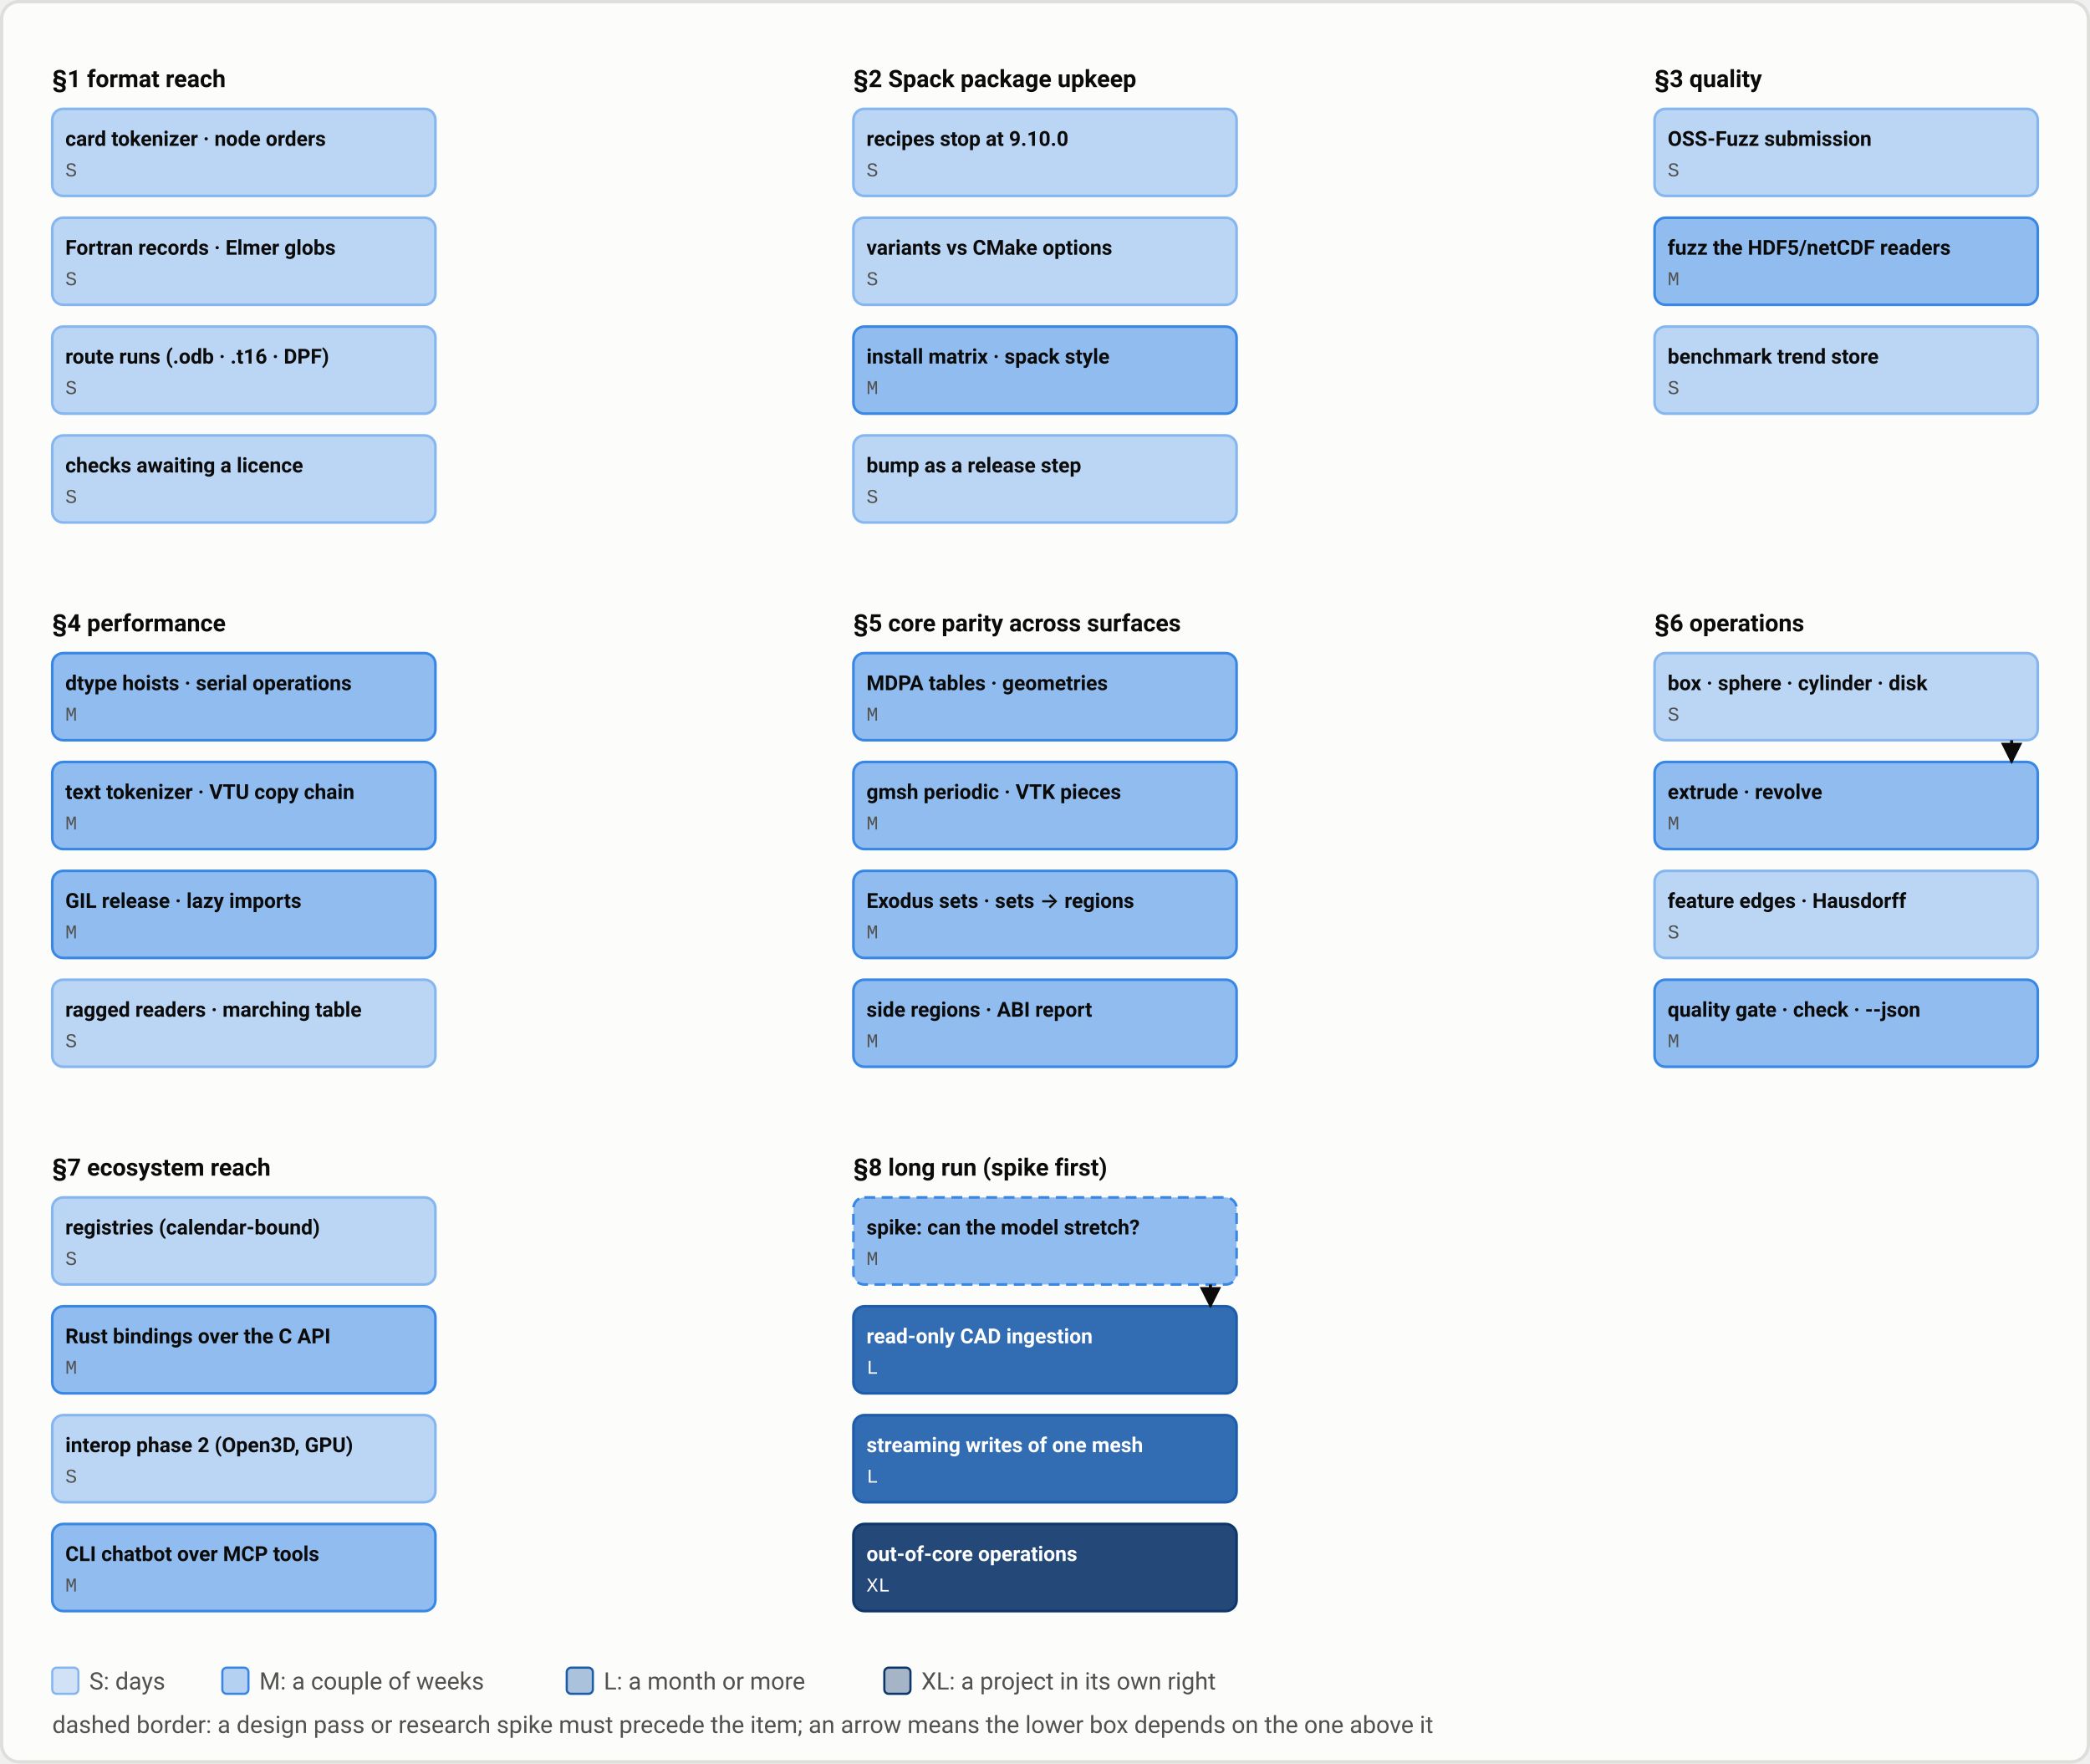
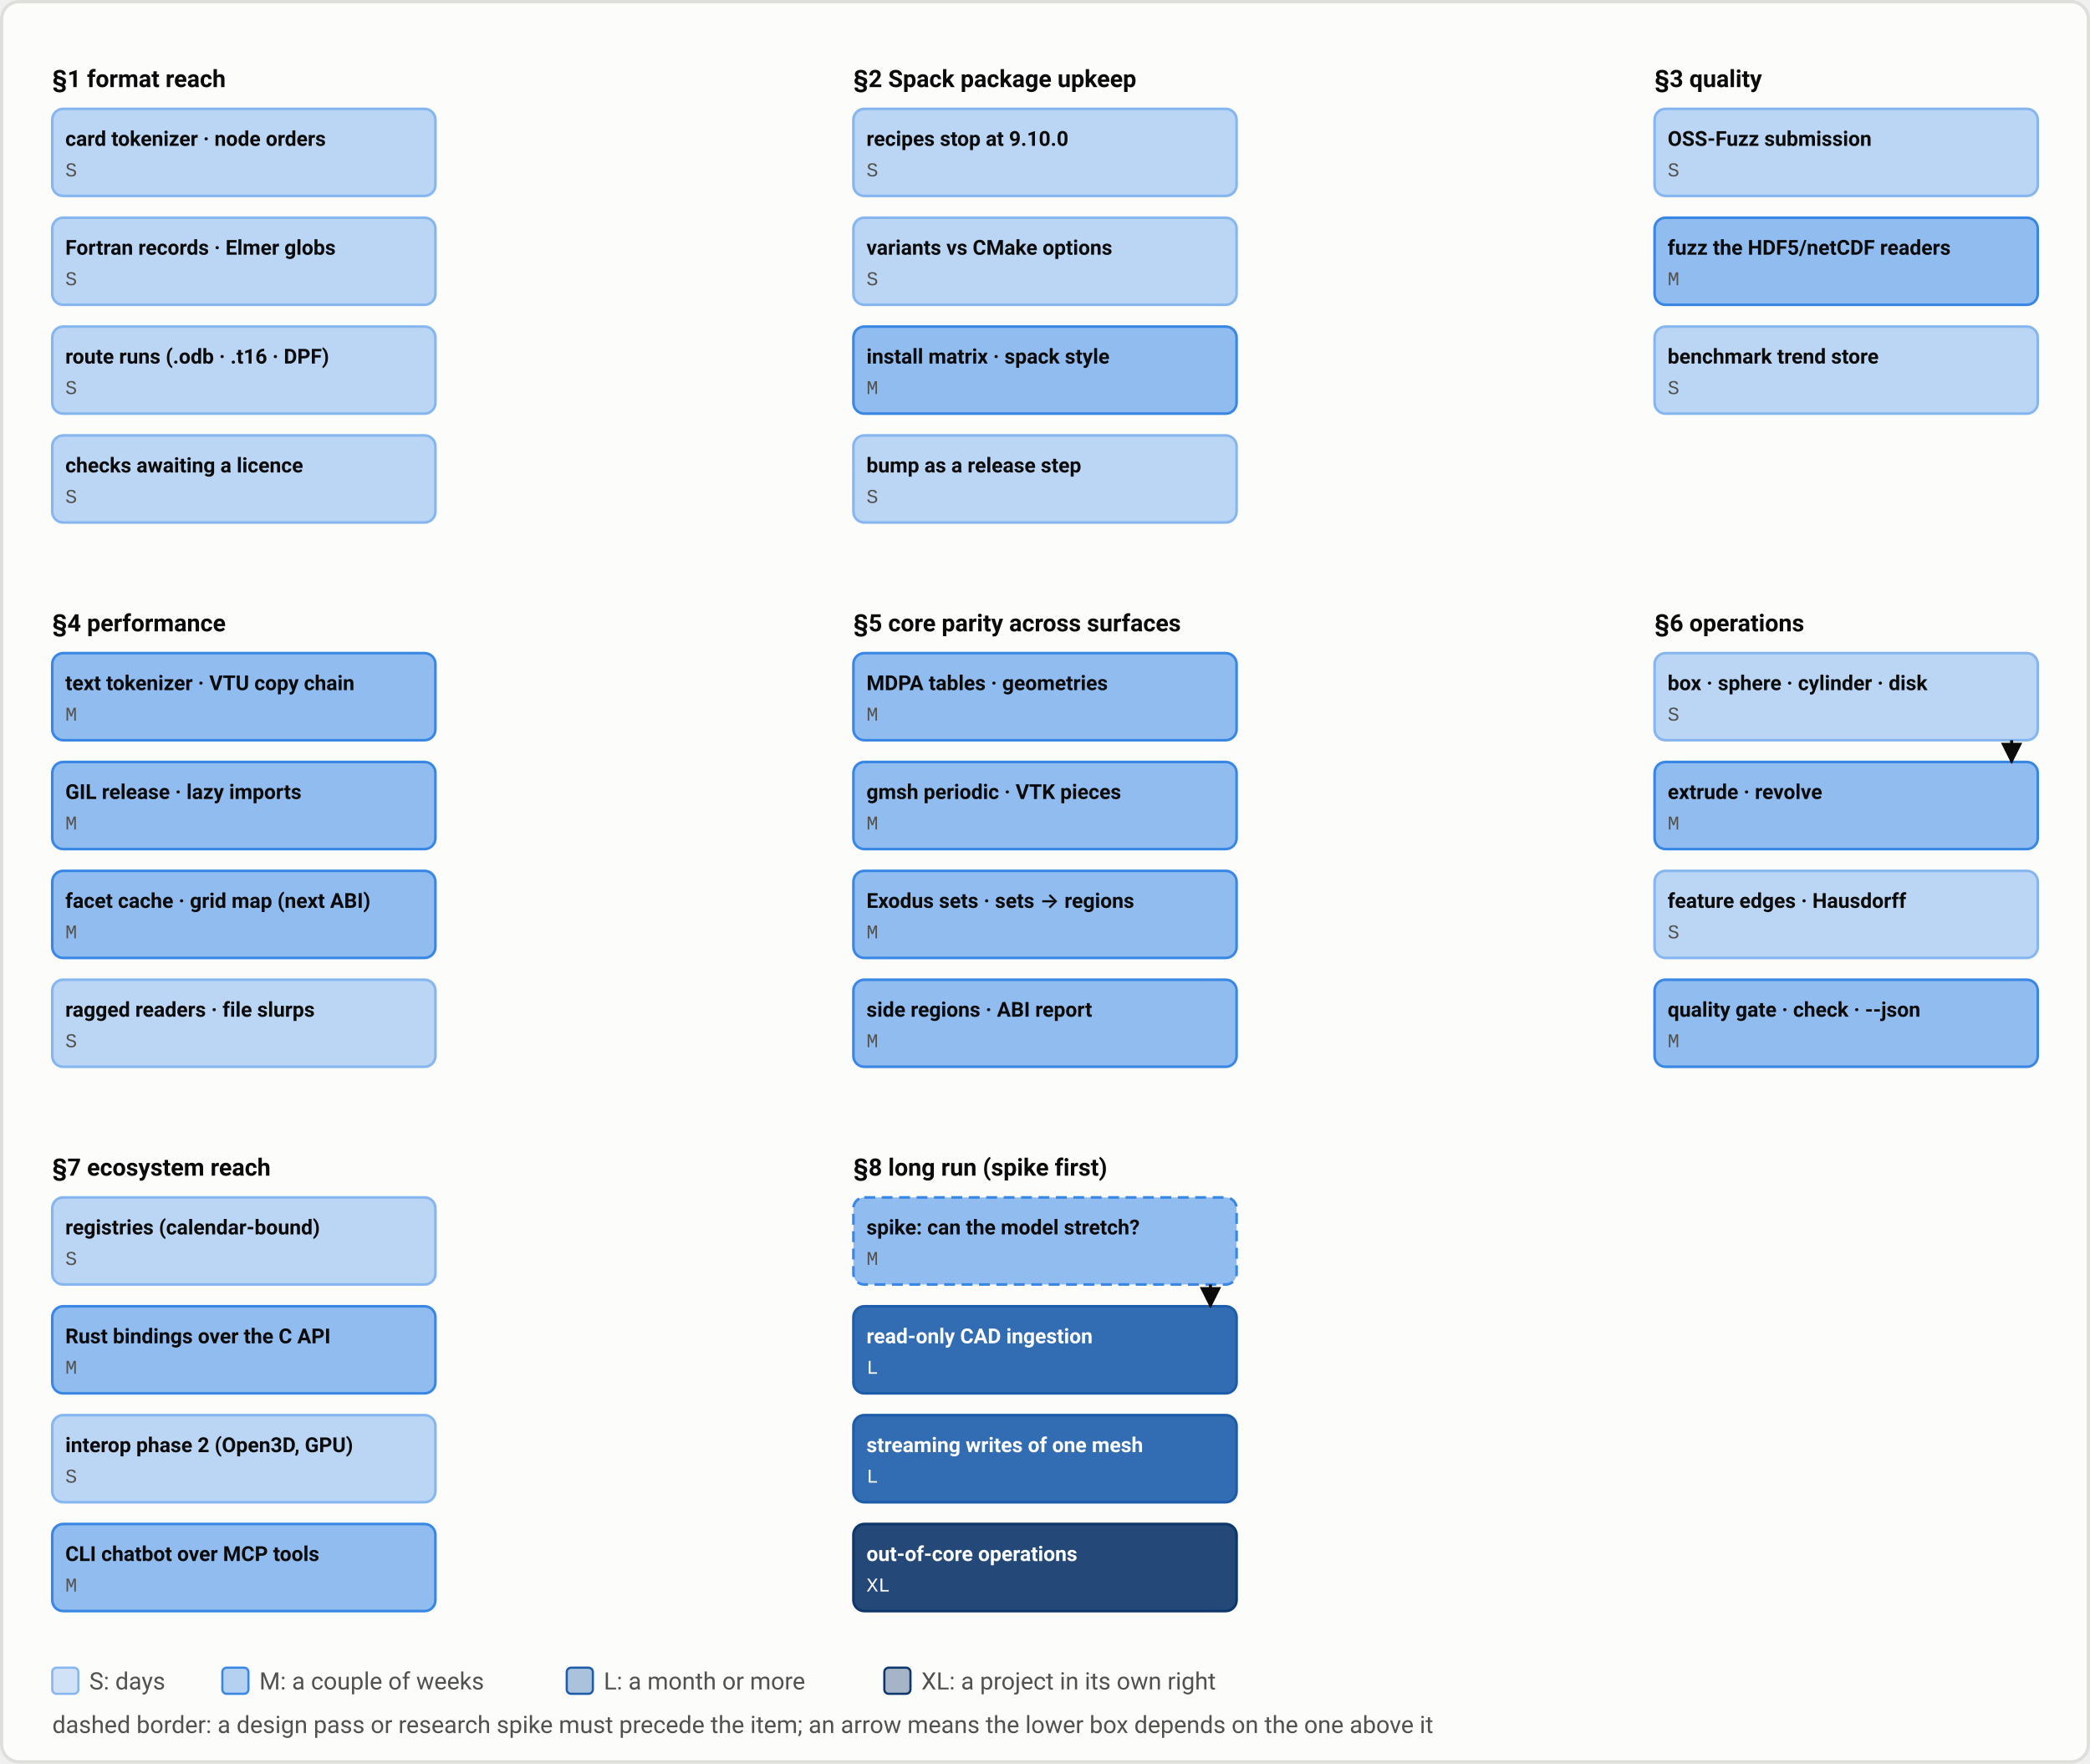
<svg xmlns="http://www.w3.org/2000/svg" viewBox="0 0 960 810" width="960" height="810" font-family="system-ui, -apple-system, 'Segoe UI', Roboto, sans-serif" role="img" aria-label="The roadmap at a glance: open items by section, in recommended order, shaded by effort">
  <defs>
    <marker id="arrow-0b0b0b" viewBox="0 0 10 10" refX="9" refY="5" markerWidth="7" markerHeight="7" orient="auto-start-reverse">
      <path d="M 0 0 L 10 5 L 0 10 z" fill="#0b0b0b" />
    </marker>
  </defs>
  <rect x="0.75" y="0.75" width="958.5" height="808.5" rx="8" fill="#fcfcfb" stroke="#dededa" stroke-width="1.5" />
  <text x="24" y="40" font-family="system-ui, -apple-system, 'Segoe UI', Roboto, sans-serif" font-size="11" font-weight="700" fill="#0b0b0b">§1 format reach</text>
  <rect x="24" y="50" width="176" height="40" rx="5" fill="#86b6ef" fill-opacity="0.55" stroke="#86b6ef" stroke-width="1.2" />
  <text x="30" y="67" font-family="system-ui, -apple-system, 'Segoe UI', Roboto, sans-serif" font-size="9.5" font-weight="600" fill="#0b0b0b">card tokenizer · node orders</text>
  <text x="30" y="81" font-family="ui-monospace, SFMono-Regular, Menlo, Consolas, 'Liberation Mono', monospace" font-size="9" fill="#52514e">S</text>
  <rect x="24" y="100" width="176" height="40" rx="5" fill="#86b6ef" fill-opacity="0.55" stroke="#86b6ef" stroke-width="1.2" />
  <text x="30" y="117" font-family="system-ui, -apple-system, 'Segoe UI', Roboto, sans-serif" font-size="9.5" font-weight="600" fill="#0b0b0b">Fortran records · Elmer globs</text>
  <text x="30" y="131" font-family="ui-monospace, SFMono-Regular, Menlo, Consolas, 'Liberation Mono', monospace" font-size="9" fill="#52514e">S</text>
  <rect x="24" y="150" width="176" height="40" rx="5" fill="#86b6ef" fill-opacity="0.55" stroke="#86b6ef" stroke-width="1.2" />
  <text x="30" y="167" font-family="system-ui, -apple-system, 'Segoe UI', Roboto, sans-serif" font-size="9.5" font-weight="600" fill="#0b0b0b">route runs (.odb · .t16 · DPF)</text>
  <text x="30" y="181" font-family="ui-monospace, SFMono-Regular, Menlo, Consolas, 'Liberation Mono', monospace" font-size="9" fill="#52514e">S</text>
  <rect x="24" y="200" width="176" height="40" rx="5" fill="#86b6ef" fill-opacity="0.55" stroke="#86b6ef" stroke-width="1.2" />
  <text x="30" y="217" font-family="system-ui, -apple-system, 'Segoe UI', Roboto, sans-serif" font-size="9.5" font-weight="600" fill="#0b0b0b">checks awaiting a licence</text>
  <text x="30" y="231" font-family="ui-monospace, SFMono-Regular, Menlo, Consolas, 'Liberation Mono', monospace" font-size="9" fill="#52514e">S</text>
  <text x="392" y="40" font-family="system-ui, -apple-system, 'Segoe UI', Roboto, sans-serif" font-size="11" font-weight="700" fill="#0b0b0b">§2 Spack package upkeep</text>
  <rect x="392" y="50" width="176" height="40" rx="5" fill="#86b6ef" fill-opacity="0.55" stroke="#86b6ef" stroke-width="1.2" />
  <text x="398" y="67" font-family="system-ui, -apple-system, 'Segoe UI', Roboto, sans-serif" font-size="9.5" font-weight="600" fill="#0b0b0b">recipes stop at 9.10.0</text>
  <text x="398" y="81" font-family="ui-monospace, SFMono-Regular, Menlo, Consolas, 'Liberation Mono', monospace" font-size="9" fill="#52514e">S</text>
  <rect x="392" y="100" width="176" height="40" rx="5" fill="#86b6ef" fill-opacity="0.55" stroke="#86b6ef" stroke-width="1.2" />
  <text x="398" y="117" font-family="system-ui, -apple-system, 'Segoe UI', Roboto, sans-serif" font-size="9.5" font-weight="600" fill="#0b0b0b">variants vs CMake options</text>
  <text x="398" y="131" font-family="ui-monospace, SFMono-Regular, Menlo, Consolas, 'Liberation Mono', monospace" font-size="9" fill="#52514e">S</text>
  <rect x="392" y="150" width="176" height="40" rx="5" fill="#3987e5" fill-opacity="0.55" stroke="#3987e5" stroke-width="1.2" />
  <text x="398" y="167" font-family="system-ui, -apple-system, 'Segoe UI', Roboto, sans-serif" font-size="9.5" font-weight="600" fill="#0b0b0b">install matrix · spack style</text>
  <text x="398" y="181" font-family="ui-monospace, SFMono-Regular, Menlo, Consolas, 'Liberation Mono', monospace" font-size="9" fill="#52514e">M</text>
  <rect x="392" y="200" width="176" height="40" rx="5" fill="#86b6ef" fill-opacity="0.55" stroke="#86b6ef" stroke-width="1.2" />
  <text x="398" y="217" font-family="system-ui, -apple-system, 'Segoe UI', Roboto, sans-serif" font-size="9.5" font-weight="600" fill="#0b0b0b">bump as a release step</text>
  <text x="398" y="231" font-family="ui-monospace, SFMono-Regular, Menlo, Consolas, 'Liberation Mono', monospace" font-size="9" fill="#52514e">S</text>
  <text x="760" y="40" font-family="system-ui, -apple-system, 'Segoe UI', Roboto, sans-serif" font-size="11" font-weight="700" fill="#0b0b0b">§3 quality</text>
  <rect x="760" y="50" width="176" height="40" rx="5" fill="#86b6ef" fill-opacity="0.55" stroke="#86b6ef" stroke-width="1.2" />
  <text x="766" y="67" font-family="system-ui, -apple-system, 'Segoe UI', Roboto, sans-serif" font-size="9.5" font-weight="600" fill="#0b0b0b">OSS-Fuzz submission</text>
  <text x="766" y="81" font-family="ui-monospace, SFMono-Regular, Menlo, Consolas, 'Liberation Mono', monospace" font-size="9" fill="#52514e">S</text>
  <rect x="760" y="100" width="176" height="40" rx="5" fill="#3987e5" fill-opacity="0.55" stroke="#3987e5" stroke-width="1.2" />
  <text x="766" y="117" font-family="system-ui, -apple-system, 'Segoe UI', Roboto, sans-serif" font-size="9.5" font-weight="600" fill="#0b0b0b">fuzz the HDF5/netCDF readers</text>
  <text x="766" y="131" font-family="ui-monospace, SFMono-Regular, Menlo, Consolas, 'Liberation Mono', monospace" font-size="9" fill="#52514e">M</text>
  <rect x="760" y="150" width="176" height="40" rx="5" fill="#86b6ef" fill-opacity="0.55" stroke="#86b6ef" stroke-width="1.2" />
  <text x="766" y="167" font-family="system-ui, -apple-system, 'Segoe UI', Roboto, sans-serif" font-size="9.5" font-weight="600" fill="#0b0b0b">benchmark trend store</text>
  <text x="766" y="181" font-family="ui-monospace, SFMono-Regular, Menlo, Consolas, 'Liberation Mono', monospace" font-size="9" fill="#52514e">S</text>
  <text x="24" y="290" font-family="system-ui, -apple-system, 'Segoe UI', Roboto, sans-serif" font-size="11" font-weight="700" fill="#0b0b0b">§4 performance</text>
  <rect x="24" y="300" width="176" height="40" rx="5" fill="#3987e5" fill-opacity="0.55" stroke="#3987e5" stroke-width="1.2" />
-   <text x="30" y="317" font-family="system-ui, -apple-system, 'Segoe UI', Roboto, sans-serif" font-size="9.5" font-weight="600" fill="#0b0b0b">dtype hoists · serial operations</text>
+   <text x="30" y="317" font-family="system-ui, -apple-system, 'Segoe UI', Roboto, sans-serif" font-size="9.5" font-weight="600" fill="#0b0b0b">text tokenizer · VTU copy chain</text>
  <text x="30" y="331" font-family="ui-monospace, SFMono-Regular, Menlo, Consolas, 'Liberation Mono', monospace" font-size="9" fill="#52514e">M</text>
  <rect x="24" y="350" width="176" height="40" rx="5" fill="#3987e5" fill-opacity="0.55" stroke="#3987e5" stroke-width="1.2" />
-   <text x="30" y="367" font-family="system-ui, -apple-system, 'Segoe UI', Roboto, sans-serif" font-size="9.5" font-weight="600" fill="#0b0b0b">text tokenizer · VTU copy chain</text>
+   <text x="30" y="367" font-family="system-ui, -apple-system, 'Segoe UI', Roboto, sans-serif" font-size="9.5" font-weight="600" fill="#0b0b0b">GIL release · lazy imports</text>
  <text x="30" y="381" font-family="ui-monospace, SFMono-Regular, Menlo, Consolas, 'Liberation Mono', monospace" font-size="9" fill="#52514e">M</text>
  <rect x="24" y="400" width="176" height="40" rx="5" fill="#3987e5" fill-opacity="0.55" stroke="#3987e5" stroke-width="1.2" />
-   <text x="30" y="417" font-family="system-ui, -apple-system, 'Segoe UI', Roboto, sans-serif" font-size="9.5" font-weight="600" fill="#0b0b0b">GIL release · lazy imports</text>
+   <text x="30" y="417" font-family="system-ui, -apple-system, 'Segoe UI', Roboto, sans-serif" font-size="9.5" font-weight="600" fill="#0b0b0b">facet cache · grid map (next ABI)</text>
  <text x="30" y="431" font-family="ui-monospace, SFMono-Regular, Menlo, Consolas, 'Liberation Mono', monospace" font-size="9" fill="#52514e">M</text>
  <rect x="24" y="450" width="176" height="40" rx="5" fill="#86b6ef" fill-opacity="0.55" stroke="#86b6ef" stroke-width="1.2" />
-   <text x="30" y="467" font-family="system-ui, -apple-system, 'Segoe UI', Roboto, sans-serif" font-size="9.5" font-weight="600" fill="#0b0b0b">ragged readers · marching table</text>
+   <text x="30" y="467" font-family="system-ui, -apple-system, 'Segoe UI', Roboto, sans-serif" font-size="9.5" font-weight="600" fill="#0b0b0b">ragged readers · file slurps</text>
  <text x="30" y="481" font-family="ui-monospace, SFMono-Regular, Menlo, Consolas, 'Liberation Mono', monospace" font-size="9" fill="#52514e">S</text>
  <text x="392" y="290" font-family="system-ui, -apple-system, 'Segoe UI', Roboto, sans-serif" font-size="11" font-weight="700" fill="#0b0b0b">§5 core parity across surfaces</text>
  <rect x="392" y="300" width="176" height="40" rx="5" fill="#3987e5" fill-opacity="0.55" stroke="#3987e5" stroke-width="1.2" />
  <text x="398" y="317" font-family="system-ui, -apple-system, 'Segoe UI', Roboto, sans-serif" font-size="9.5" font-weight="600" fill="#0b0b0b">MDPA tables · geometries</text>
  <text x="398" y="331" font-family="ui-monospace, SFMono-Regular, Menlo, Consolas, 'Liberation Mono', monospace" font-size="9" fill="#52514e">M</text>
  <rect x="392" y="350" width="176" height="40" rx="5" fill="#3987e5" fill-opacity="0.55" stroke="#3987e5" stroke-width="1.2" />
  <text x="398" y="367" font-family="system-ui, -apple-system, 'Segoe UI', Roboto, sans-serif" font-size="9.5" font-weight="600" fill="#0b0b0b">gmsh periodic · VTK pieces</text>
  <text x="398" y="381" font-family="ui-monospace, SFMono-Regular, Menlo, Consolas, 'Liberation Mono', monospace" font-size="9" fill="#52514e">M</text>
  <rect x="392" y="400" width="176" height="40" rx="5" fill="#3987e5" fill-opacity="0.55" stroke="#3987e5" stroke-width="1.2" />
  <text x="398" y="417" font-family="system-ui, -apple-system, 'Segoe UI', Roboto, sans-serif" font-size="9.5" font-weight="600" fill="#0b0b0b">Exodus sets · sets → regions</text>
  <text x="398" y="431" font-family="ui-monospace, SFMono-Regular, Menlo, Consolas, 'Liberation Mono', monospace" font-size="9" fill="#52514e">M</text>
  <rect x="392" y="450" width="176" height="40" rx="5" fill="#3987e5" fill-opacity="0.55" stroke="#3987e5" stroke-width="1.2" />
  <text x="398" y="467" font-family="system-ui, -apple-system, 'Segoe UI', Roboto, sans-serif" font-size="9.5" font-weight="600" fill="#0b0b0b">side regions · ABI report</text>
  <text x="398" y="481" font-family="ui-monospace, SFMono-Regular, Menlo, Consolas, 'Liberation Mono', monospace" font-size="9" fill="#52514e">M</text>
  <text x="760" y="290" font-family="system-ui, -apple-system, 'Segoe UI', Roboto, sans-serif" font-size="11" font-weight="700" fill="#0b0b0b">§6 operations</text>
  <rect x="760" y="300" width="176" height="40" rx="5" fill="#86b6ef" fill-opacity="0.55" stroke="#86b6ef" stroke-width="1.2" />
  <text x="766" y="317" font-family="system-ui, -apple-system, 'Segoe UI', Roboto, sans-serif" font-size="9.5" font-weight="600" fill="#0b0b0b">box · sphere · cylinder · disk</text>
  <text x="766" y="331" font-family="ui-monospace, SFMono-Regular, Menlo, Consolas, 'Liberation Mono', monospace" font-size="9" fill="#52514e">S</text>
  <rect x="760" y="350" width="176" height="40" rx="5" fill="#3987e5" fill-opacity="0.55" stroke="#3987e5" stroke-width="1.2" />
  <text x="766" y="367" font-family="system-ui, -apple-system, 'Segoe UI', Roboto, sans-serif" font-size="9.5" font-weight="600" fill="#0b0b0b">extrude · revolve</text>
  <text x="766" y="381" font-family="ui-monospace, SFMono-Regular, Menlo, Consolas, 'Liberation Mono', monospace" font-size="9" fill="#52514e">M</text>
  <rect x="760" y="400" width="176" height="40" rx="5" fill="#86b6ef" fill-opacity="0.55" stroke="#86b6ef" stroke-width="1.2" />
  <text x="766" y="417" font-family="system-ui, -apple-system, 'Segoe UI', Roboto, sans-serif" font-size="9.5" font-weight="600" fill="#0b0b0b">feature edges · Hausdorff</text>
  <text x="766" y="431" font-family="ui-monospace, SFMono-Regular, Menlo, Consolas, 'Liberation Mono', monospace" font-size="9" fill="#52514e">S</text>
  <rect x="760" y="450" width="176" height="40" rx="5" fill="#3987e5" fill-opacity="0.55" stroke="#3987e5" stroke-width="1.2" />
  <text x="766" y="467" font-family="system-ui, -apple-system, 'Segoe UI', Roboto, sans-serif" font-size="9.5" font-weight="600" fill="#0b0b0b">quality gate · check · --json</text>
  <text x="766" y="481" font-family="ui-monospace, SFMono-Regular, Menlo, Consolas, 'Liberation Mono', monospace" font-size="9" fill="#52514e">M</text>
  <line x1="924" y1="340" x2="924" y2="350" stroke="#0b0b0b" stroke-width="1.4" marker-end="url(#arrow-0b0b0b)" />
  <text x="24" y="540" font-family="system-ui, -apple-system, 'Segoe UI', Roboto, sans-serif" font-size="11" font-weight="700" fill="#0b0b0b">§7 ecosystem reach</text>
  <rect x="24" y="550" width="176" height="40" rx="5" fill="#86b6ef" fill-opacity="0.55" stroke="#86b6ef" stroke-width="1.2" />
  <text x="30" y="567" font-family="system-ui, -apple-system, 'Segoe UI', Roboto, sans-serif" font-size="9.5" font-weight="600" fill="#0b0b0b">registries (calendar-bound)</text>
  <text x="30" y="581" font-family="ui-monospace, SFMono-Regular, Menlo, Consolas, 'Liberation Mono', monospace" font-size="9" fill="#52514e">S</text>
  <rect x="24" y="600" width="176" height="40" rx="5" fill="#3987e5" fill-opacity="0.55" stroke="#3987e5" stroke-width="1.2" />
  <text x="30" y="617" font-family="system-ui, -apple-system, 'Segoe UI', Roboto, sans-serif" font-size="9.5" font-weight="600" fill="#0b0b0b">Rust bindings over the C API</text>
  <text x="30" y="631" font-family="ui-monospace, SFMono-Regular, Menlo, Consolas, 'Liberation Mono', monospace" font-size="9" fill="#52514e">M</text>
  <rect x="24" y="650" width="176" height="40" rx="5" fill="#86b6ef" fill-opacity="0.55" stroke="#86b6ef" stroke-width="1.2" />
  <text x="30" y="667" font-family="system-ui, -apple-system, 'Segoe UI', Roboto, sans-serif" font-size="9.5" font-weight="600" fill="#0b0b0b">interop phase 2 (Open3D, GPU)</text>
  <text x="30" y="681" font-family="ui-monospace, SFMono-Regular, Menlo, Consolas, 'Liberation Mono', monospace" font-size="9" fill="#52514e">S</text>
  <rect x="24" y="700" width="176" height="40" rx="5" fill="#3987e5" fill-opacity="0.55" stroke="#3987e5" stroke-width="1.2" />
  <text x="30" y="717" font-family="system-ui, -apple-system, 'Segoe UI', Roboto, sans-serif" font-size="9.5" font-weight="600" fill="#0b0b0b">CLI chatbot over MCP tools</text>
  <text x="30" y="731" font-family="ui-monospace, SFMono-Regular, Menlo, Consolas, 'Liberation Mono', monospace" font-size="9" fill="#52514e">M</text>
  <text x="392" y="540" font-family="system-ui, -apple-system, 'Segoe UI', Roboto, sans-serif" font-size="11" font-weight="700" fill="#0b0b0b">§8 long run (spike first)</text>
  <rect x="392" y="550" width="176" height="40" rx="5" fill="#3987e5" fill-opacity="0.55" stroke="#3987e5" stroke-width="1.2" stroke-dasharray="5 3" />
  <text x="398" y="567" font-family="system-ui, -apple-system, 'Segoe UI', Roboto, sans-serif" font-size="9.5" font-weight="600" fill="#0b0b0b">spike: can the model stretch?</text>
  <text x="398" y="581" font-family="ui-monospace, SFMono-Regular, Menlo, Consolas, 'Liberation Mono', monospace" font-size="9" fill="#52514e">M</text>
  <rect x="392" y="600" width="176" height="40" rx="5" fill="#1c5cab" fill-opacity="0.9" stroke="#1c5cab" stroke-width="1.2" />
  <text x="398" y="617" font-family="system-ui, -apple-system, 'Segoe UI', Roboto, sans-serif" font-size="9.5" font-weight="600" fill="#ffffff">read-only CAD ingestion</text>
  <text x="398" y="631" font-family="ui-monospace, SFMono-Regular, Menlo, Consolas, 'Liberation Mono', monospace" font-size="9" fill="#ffffff">L</text>
  <rect x="392" y="650" width="176" height="40" rx="5" fill="#1c5cab" fill-opacity="0.9" stroke="#1c5cab" stroke-width="1.2" />
  <text x="398" y="667" font-family="system-ui, -apple-system, 'Segoe UI', Roboto, sans-serif" font-size="9.5" font-weight="600" fill="#ffffff">streaming writes of one mesh</text>
  <text x="398" y="681" font-family="ui-monospace, SFMono-Regular, Menlo, Consolas, 'Liberation Mono', monospace" font-size="9" fill="#ffffff">L</text>
  <rect x="392" y="700" width="176" height="40" rx="5" fill="#0d366b" fill-opacity="0.9" stroke="#0d366b" stroke-width="1.2" />
  <text x="398" y="717" font-family="system-ui, -apple-system, 'Segoe UI', Roboto, sans-serif" font-size="9.5" font-weight="600" fill="#ffffff">out-of-core operations</text>
  <text x="398" y="731" font-family="ui-monospace, SFMono-Regular, Menlo, Consolas, 'Liberation Mono', monospace" font-size="9" fill="#ffffff">XL</text>
  <line x1="556" y1="590" x2="556" y2="600" stroke="#0b0b0b" stroke-width="1.4" marker-end="url(#arrow-0b0b0b)" />
  <rect x="24" y="766" width="12" height="12" rx="2" fill="#86b6ef" fill-opacity="0.36" stroke="#86b6ef" stroke-width="1" />
  <text x="41" y="776" font-family="system-ui, -apple-system, 'Segoe UI', Roboto, sans-serif" font-size="11" fill="#52514e">S: days</text>
  <rect x="102.12" y="766" width="12" height="12" rx="2" fill="#3987e5" fill-opacity="0.36" stroke="#3987e5" stroke-width="1" />
  <text x="119.12" y="776" font-family="system-ui, -apple-system, 'Segoe UI', Roboto, sans-serif" font-size="11" fill="#52514e">M: a couple of weeks</text>
  <rect x="260.32" y="766" width="12" height="12" rx="2" fill="#1c5cab" fill-opacity="0.36" stroke="#1c5cab" stroke-width="1" />
  <text x="277.32" y="776" font-family="system-ui, -apple-system, 'Segoe UI', Roboto, sans-serif" font-size="11" fill="#52514e">L: a month or more</text>
  <rect x="406.2" y="766" width="12" height="12" rx="2" fill="#0d366b" fill-opacity="0.36" stroke="#0d366b" stroke-width="1" />
  <text x="423.2" y="776" font-family="system-ui, -apple-system, 'Segoe UI', Roboto, sans-serif" font-size="11" fill="#52514e">XL: a project in its own right</text>
  <text x="24" y="796" font-family="system-ui, -apple-system, 'Segoe UI', Roboto, sans-serif" font-size="11" fill="#52514e">dashed border: a design pass or research spike must precede the item; an arrow means the lower box depends on the one above it</text>
</svg>
